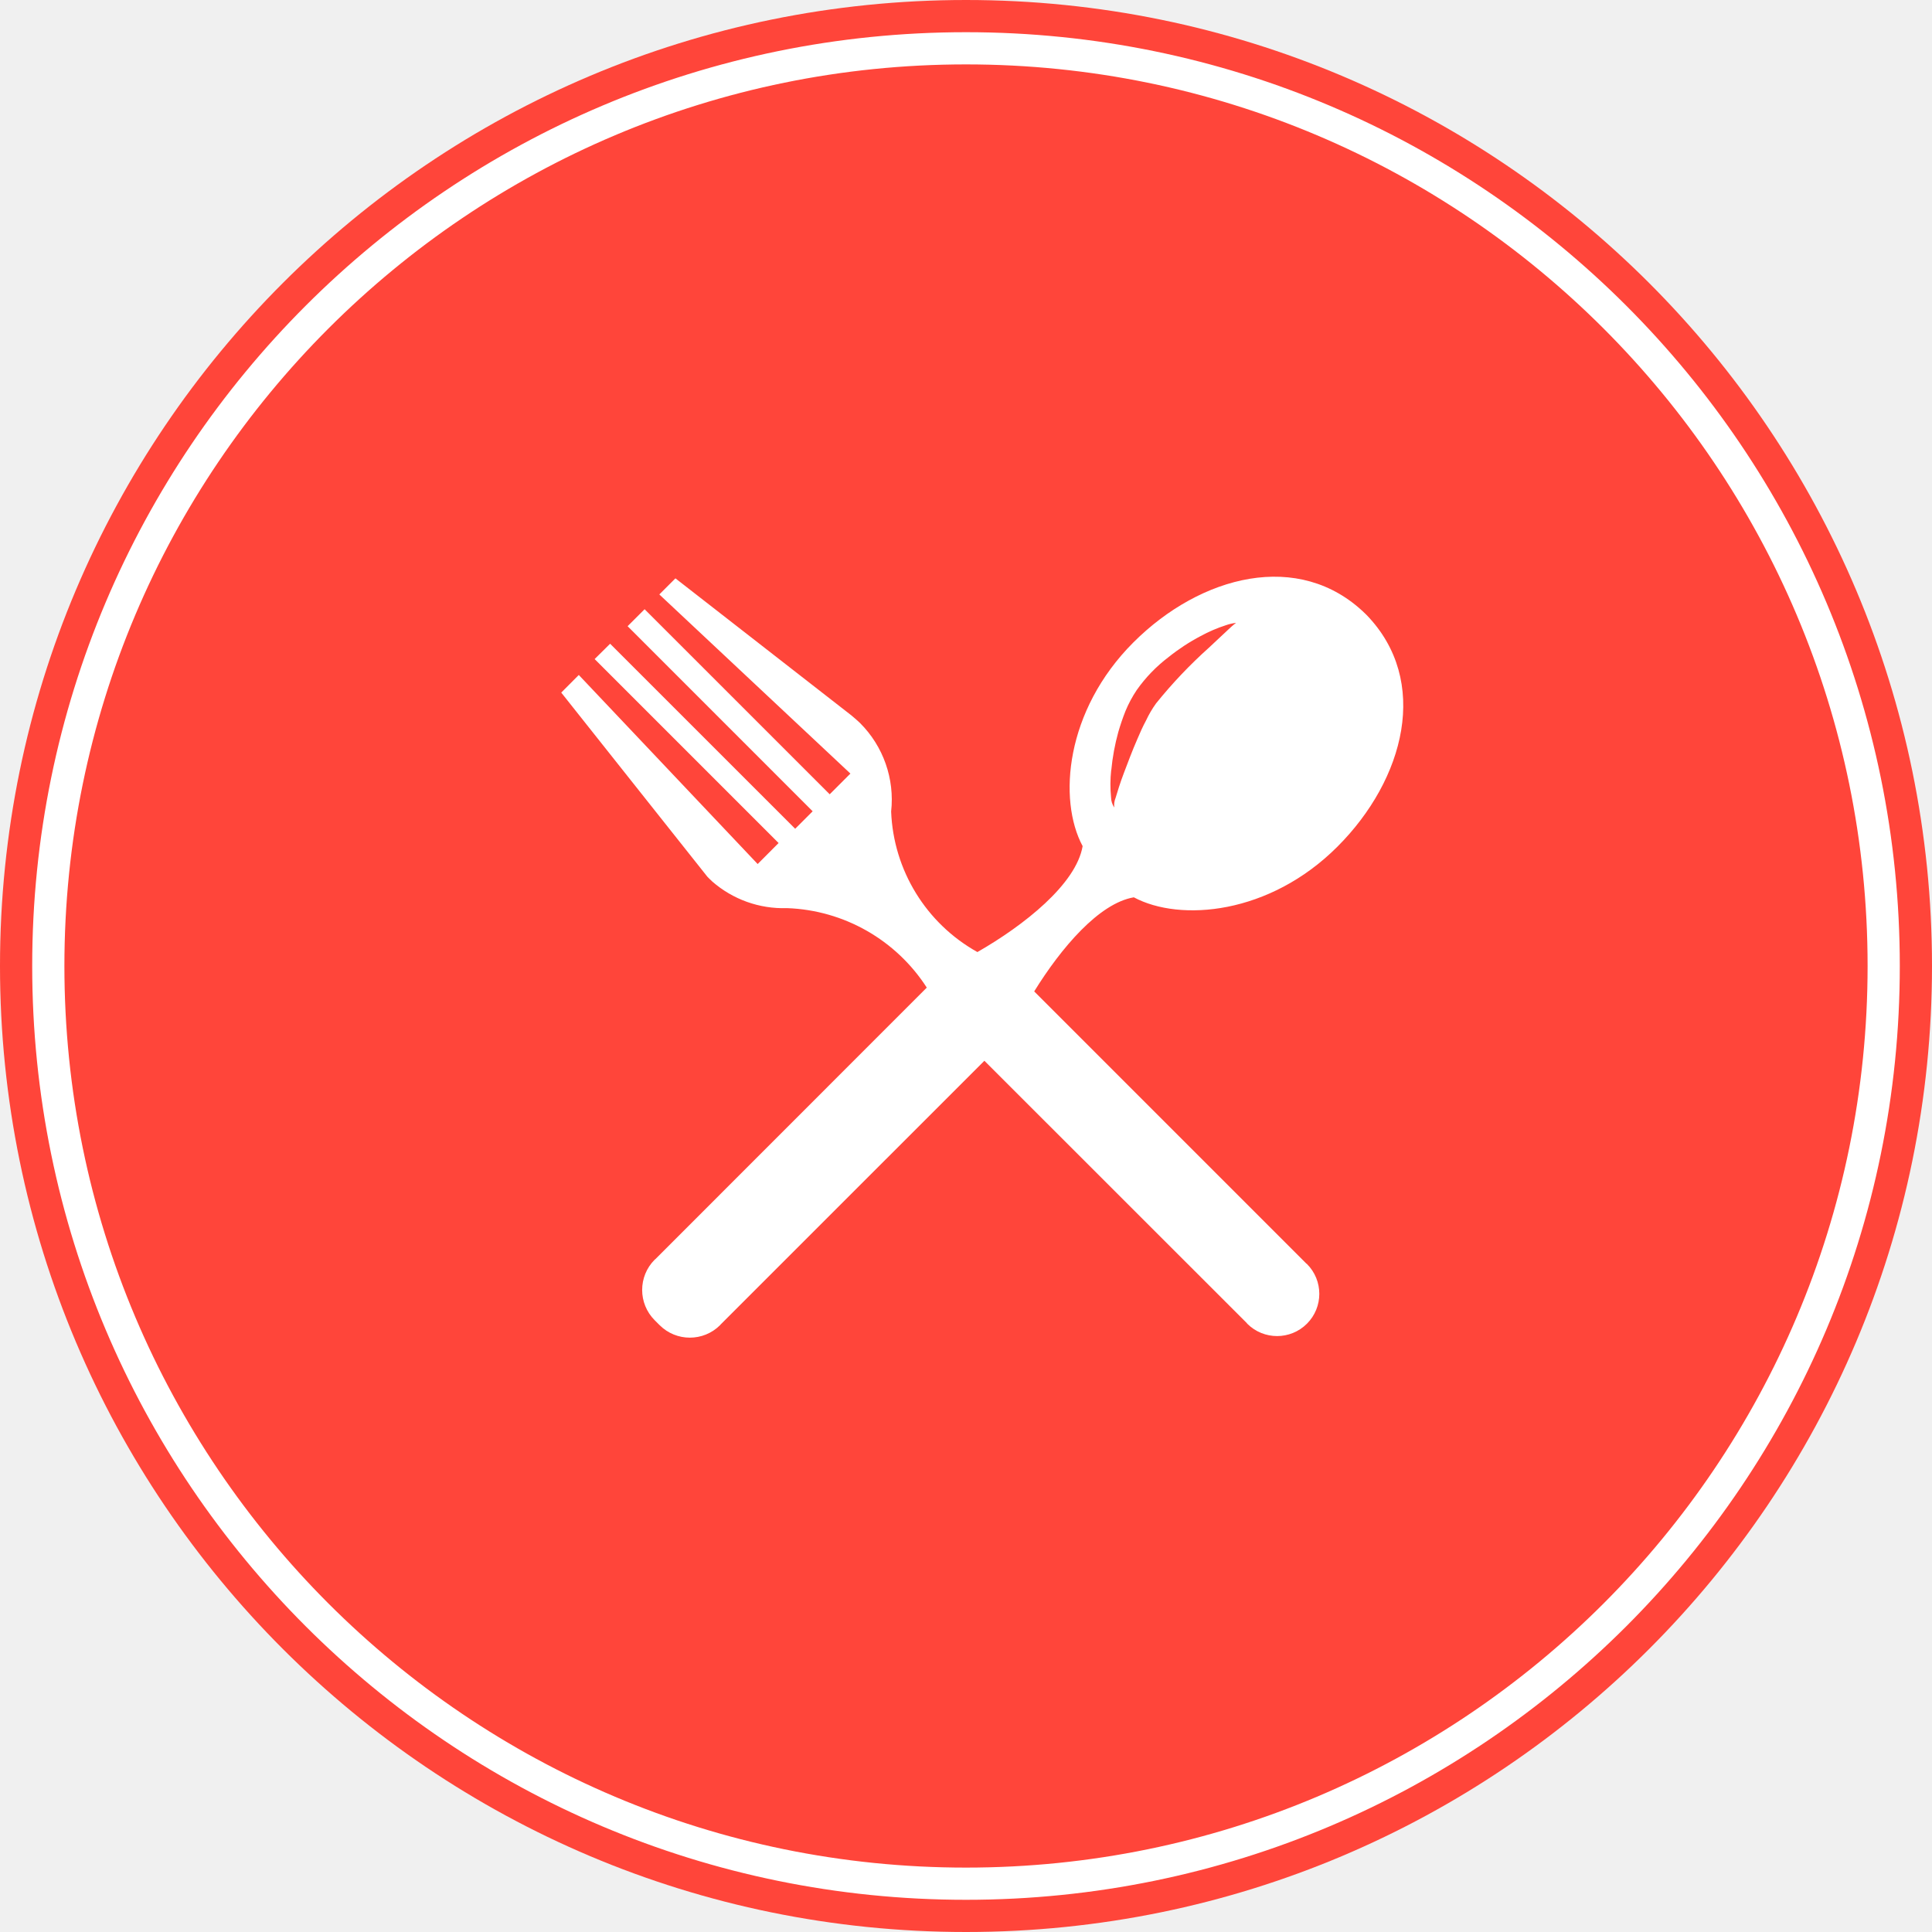
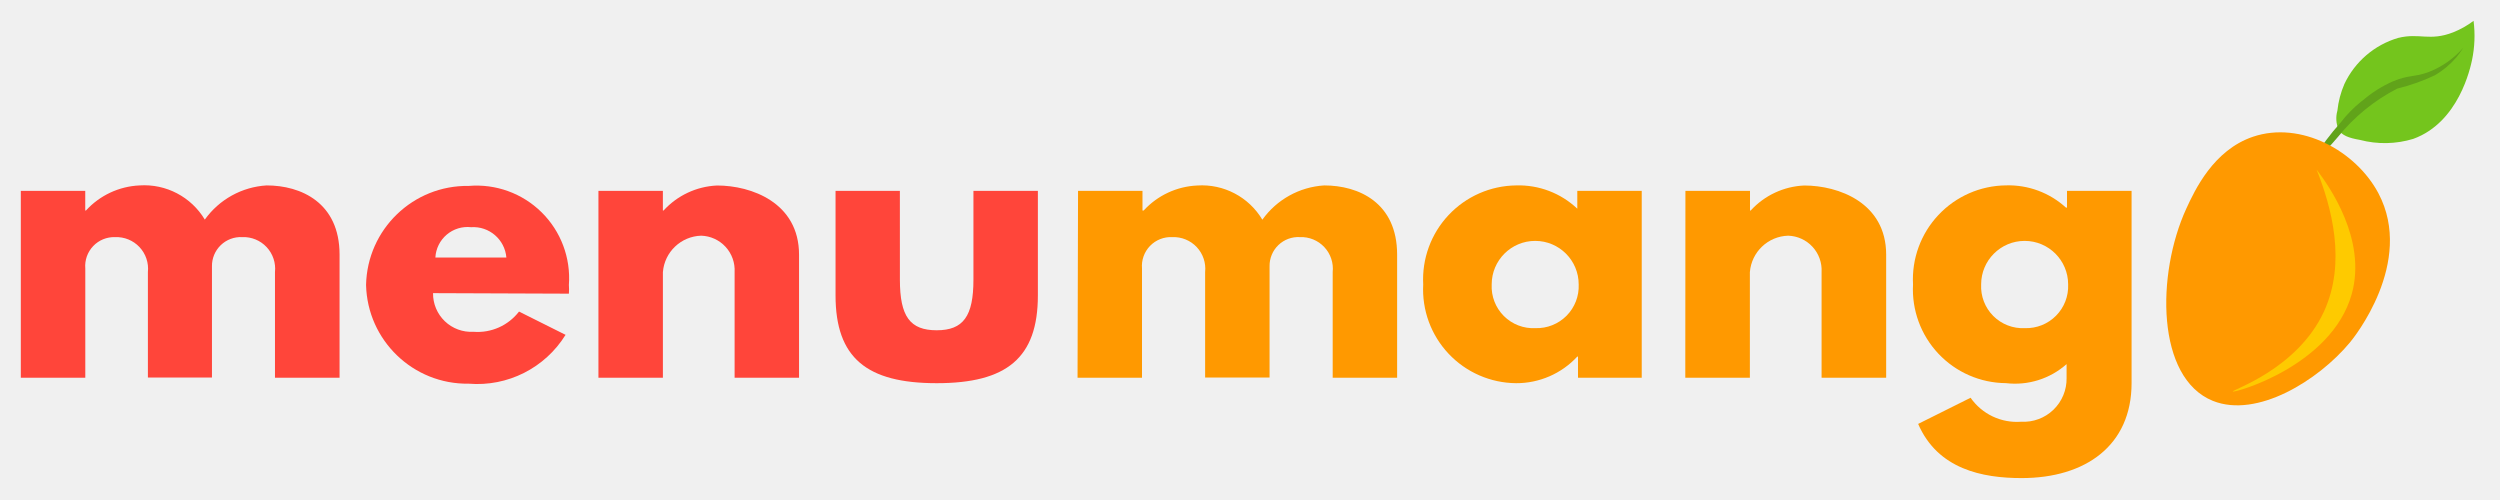
- <svg xmlns="http://www.w3.org/2000/svg" width="60" height="60" viewBox="0 0 60 60">
+ <svg xmlns="http://www.w3.org/2000/svg" width="120" height="24" viewBox="0 0 120 24">
  <defs>
-     <style>.a{fill:#ff453a;}.b{fill:#fff;}.c,.e{fill:none;}.c{stroke:#fff;}.d{stroke:none;}</style>
+     <style>.a{fill:#fff;}.b{clip-path:url(#a);}.c{fill:#ff453a;}.d{fill:#f90;}.e{fill:#74c51d;}.f{fill:#61a31a;}.g{fill:#feca00;}</style>
+     <clipPath id="a">
+       <rect class="a" width="120" height="24" transform="translate(13269 3942)" />
+     </clipPath>
  </defs>
-   <g transform="translate(-136 -271.022)">
-     <circle class="a" cx="30" cy="30" r="30" transform="translate(136 271.022)" />
-     <g transform="translate(153.43 288.932)">
-       <path class="b" d="M17.782,28.634c1.44.772,4.215.536,6.324-1.574,2.092-2.092,2.883-5.15.905-7.194h0l-.052-.051h0c-2.042-1.977-5.1-1.187-7.193.905-2.109,2.11-2.346,4.884-1.574,6.324-.2,1.179-1.817,2.459-3.268,3.29a5.23,5.23,0,0,1-2.679-4.364,3.361,3.361,0,0,0-.965-2.748c-.069-.069-.267-.236-.267-.236L3.546,18.728l-.5.5L8.98,24.791l-.643.643L2.589,19.687l-.528.527,5.747,5.748-.543.543L1.518,20.759l-.481.476L6.75,26.948,6.1,27.6.545,21.729,0,22.276l4.537,5.717s.108.111.154.151A3.356,3.356,0,0,0,7,28.97l.018,0a5.388,5.388,0,0,1,4.334,2.468L2.923,39.871l0,0a.192.192,0,0,0-.021.016,1.331,1.331,0,0,0,0,1.881c.027.026.127.125.152.152a1.33,1.33,0,0,0,1.88,0,.18.18,0,0,0,.017-.021l0,0,8.19-8.189,8.148,8.145,0,0a.172.172,0,0,0,.015.021,1.311,1.311,0,0,0,1.854-1.855c-.008-.007-.016-.009-.022-.016v0s-6.613-6.613-8.448-8.449C15.523,30.207,16.7,28.817,17.782,28.634Zm-.7-3.95A6.864,6.864,0,0,1,17.3,23.5c.062-.212.135-.431.223-.652a3.742,3.742,0,0,1,.35-.652,4.634,4.634,0,0,1,.985-1.02,6.236,6.236,0,0,1,1-.656,4.544,4.544,0,0,1,.782-.336,1.487,1.487,0,0,1,.317-.074s-.1.073-.24.207l-.6.562a14.742,14.742,0,0,0-1.645,1.733,3.328,3.328,0,0,0-.311.531c-.1.186-.186.378-.266.568-.166.378-.3.744-.421,1.06s-.2.584-.258.774a.59.59,0,0,0-.041.3.575.575,0,0,1-.1-.313A4.091,4.091,0,0,1,17.079,24.684Z" transform="translate(0 -18.677)" />
-     </g>
-     <g class="c" transform="translate(137 272.022)">
-       <circle class="d" cx="29" cy="29" r="29" />
-       <circle class="e" cx="29" cy="29" r="28.5" />
+   <g class="b" transform="translate(-13269 -3942)">
+     <g transform="translate(13269.999 3943)">
+       <g transform="translate(0 0)">
+         <path class="c" d="M0,16.532H3.093v.942h.034A3.715,3.715,0,0,1,5.7,16.27a3.391,3.391,0,0,1,3.132,1.641A3.936,3.936,0,0,1,11.8,16.27c1.641,0,3.5.821,3.5,3.321V25.5H12.2V20.431a1.519,1.519,0,0,0-1.568-1.68,1.384,1.384,0,0,0-1.457,1.4v5.341H6.1v-5.06a1.52,1.52,0,0,0-1.573-1.68,1.389,1.389,0,0,0-1.432,1.505V25.5H0Z" transform="translate(0 -8.37)" />
+         <path class="c" d="M37.344,21.466a1.835,1.835,0,0,0,1.942,1.855,2.507,2.507,0,0,0,2.185-.971l2.234,1.117a4.986,4.986,0,0,1-4.647,2.345,4.856,4.856,0,0,1-4.929-4.739,4.856,4.856,0,0,1,4.929-4.754,4.445,4.445,0,0,1,4.807,4.754,2.869,2.869,0,0,1,0,.418Zm3.52-1.709A1.593,1.593,0,0,0,39.17,18.3a1.547,1.547,0,0,0-1.714,1.457Z" transform="translate(-17.557 -8.395)" />
+         <path class="c" d="M57.1,16.532h3.093v.942h.034a3.7,3.7,0,0,1,2.569-1.2c1.641,0,3.933.821,3.933,3.321V25.5H63.636V20.431a1.656,1.656,0,0,0-1.607-1.748,1.9,1.9,0,0,0-1.835,1.748V25.5H57.1Z" transform="translate(-29.374 -8.37)" />
+         <path class="c" d="M83.628,21.073c0,1.767.486,2.428,1.767,2.428s1.763-.68,1.763-2.428V16.81h3.093v5.016c0,3.006-1.5,4.215-4.856,4.215s-4.856-1.209-4.856-4.215V16.81h3.088Z" transform="translate(-41.432 -8.648)" />
+         <path class="d" d="M104.484,16.532h3.093v.942h.058a3.715,3.715,0,0,1,2.569-1.2,3.379,3.379,0,0,1,3.127,1.641A3.951,3.951,0,0,1,116.3,16.27c1.646,0,3.5.821,3.5,3.321V25.5h-3.093V20.431a1.52,1.52,0,0,0-1.573-1.68,1.379,1.379,0,0,0-1.457,1.4v5.341h-3.093v-5.06a1.52,1.52,0,0,0-1.573-1.68,1.389,1.389,0,0,0-1.457,1.505V25.5H104.46Z" transform="translate(-53.737 -8.37)" />
+         <path class="d" d="M143.088,16.268a4.089,4.089,0,0,1,2.938,1.117V16.53h3.093V25.5h-3.059V24.484h-.034a3.982,3.982,0,0,1-2.938,1.277,4.5,4.5,0,0,1-4.458-4.739A4.514,4.514,0,0,1,143.088,16.268Zm.927,6.851a2.015,2.015,0,0,0,2.078-2.1,2.088,2.088,0,1,0-4.176,0,2,2,0,0,0,2.1,2.1Z" transform="translate(-71.315 -8.368)" />
+         <path class="d" d="M164.54,16.532h3.1v.942h.034a3.7,3.7,0,0,1,2.569-1.2c1.641,0,3.933.821,3.933,3.321V25.5h-3.1V20.431a1.656,1.656,0,0,0-1.607-1.748,1.9,1.9,0,0,0-1.835,1.748V25.5h-3.1Z" transform="translate(-84.639 -8.37)" />
+         <path class="d" d="M189.813,26.46a2.709,2.709,0,0,0,2.428,1.151,2.064,2.064,0,0,0,2.18-2.1v-.665a3.729,3.729,0,0,1-2.913.913,4.5,4.5,0,0,1-4.458-4.739,4.514,4.514,0,0,1,4.458-4.754,4.089,4.089,0,0,1,2.884,1.068h.049V16.53h3.1v9.226c0,3.006-2.224,4.56-5.278,4.56-1.874,0-4.021-.418-4.967-2.6Zm2.6-3.341a2.015,2.015,0,0,0,2.083-2.1,2.088,2.088,0,0,0-4.176,0,2,2,0,0,0,2.093,2.1Z" transform="translate(-96.224 -8.368)" />
+         <path class="e" d="M235.408,1.879c-.078.359-.626,2.991-2.821,3.787a4.705,4.705,0,0,1-2.564.049c-.539-.092-.859-.219-1.02-.486a1.384,1.384,0,0,1-.058-.918,4.37,4.37,0,0,1,.335-1.277A4.147,4.147,0,0,1,231.858.821c1.034-.257,1.51.175,2.651-.272A4.176,4.176,0,0,0,235.481,0a5.687,5.687,0,0,1-.073,1.879Z" transform="translate(-117.749 0)" />
+         <path class="f" d="M233.393,3.126a4.151,4.151,0,0,1-1.01.845,9.473,9.473,0,0,1-1.821.646,8.877,8.877,0,0,0-2.855,2.331A10.168,10.168,0,0,1,226.464,8.2c-.024,0,.029-.121.068-.185a11.435,11.435,0,0,1,1.311-1.763,5.949,5.949,0,0,1,.971-1l.112-.083a5.769,5.769,0,0,1,1.413-.893c.782-.33,1.029-.2,1.7-.442a4.259,4.259,0,0,0,1.7-1.185,4.369,4.369,0,0,1-.345.476Z" transform="translate(-116.496 -1.363)" />
+         <path class="d" d="M220.9,21.112c-1.51,1.816-4.453,3.651-6.575,2.8-2.724-1.1-2.719-6.075-1.277-9.226.413-.893,1.3-2.807,3.2-3.452,2.3-.777,4.948.68,6.026,2.719C224.021,17.266,221.064,20.922,220.9,21.112Z" transform="translate(-109.106 -5.67)" />
+         <path class="g" d="M224.37,20.673c-.971,3.462-5.662,4.763-5.71,4.681s3.083-1.063,4.37-3.826c1.093-2.365.374-5.021-.35-6.827C223.272,15.477,225.1,18.041,224.37,20.673Z" transform="translate(-112.484 -7.562)" />
+       </g>
    </g>
  </g>
</svg>
